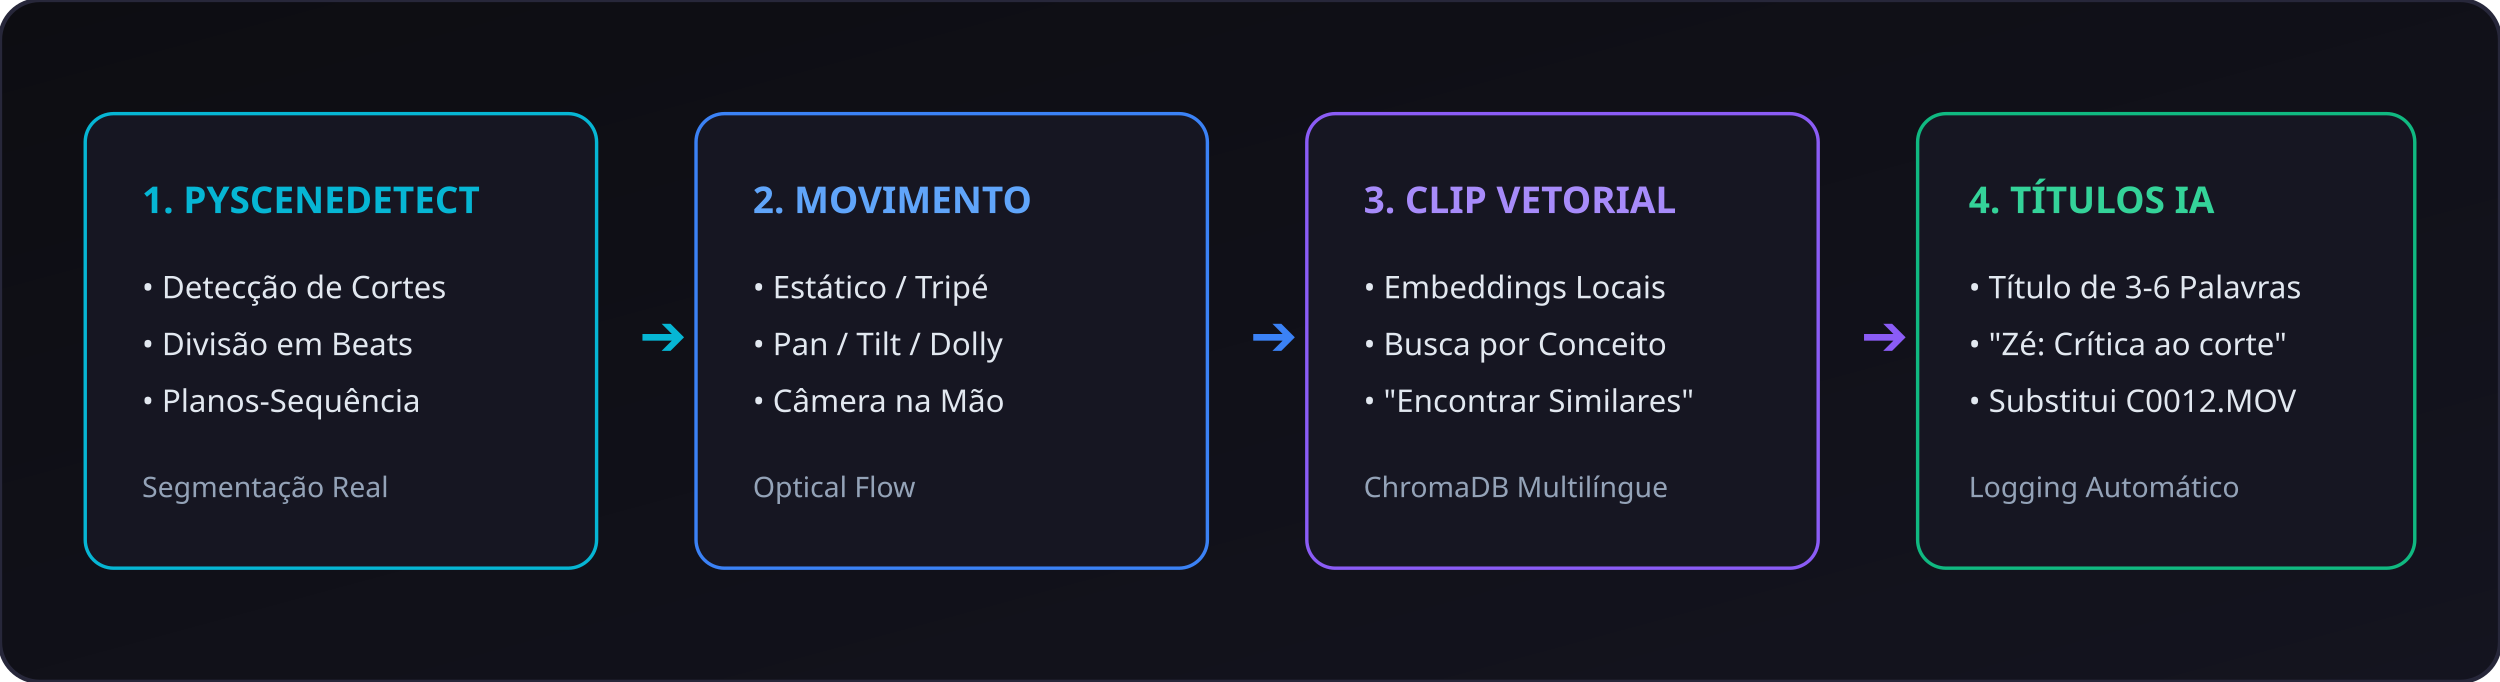
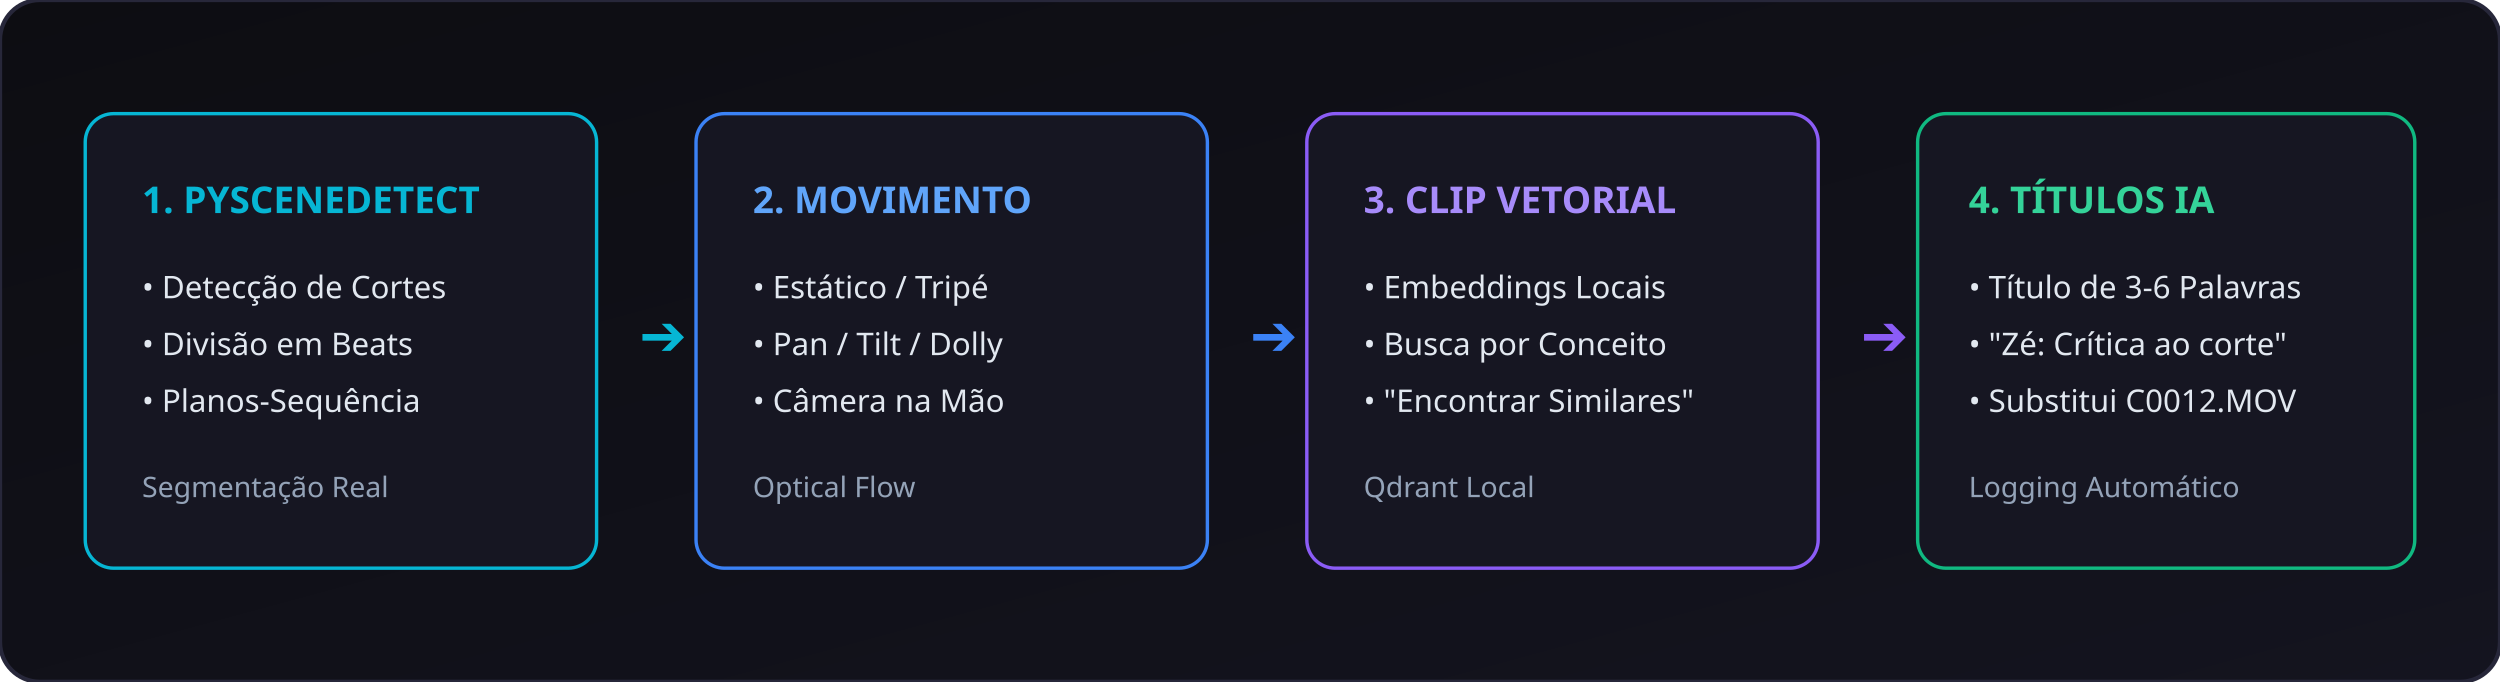
<svg xmlns="http://www.w3.org/2000/svg" viewBox="0 0 880 240" width="100%" height="100%">
  <defs>
    <linearGradient id="bgGrad" x1="0%" y1="0%" x2="100%" y2="100%">
      <stop offset="0%" stop-color="#0d0d12" />
      <stop offset="100%" stop-color="#14141f" />
    </linearGradient>
  </defs>
  <rect width="880" height="240" rx="14" fill="url(#bgGrad)" stroke="#27273a" stroke-width="1.5" />
  <g transform="translate(30, 40)">
    <rect width="180" height="160" rx="10" fill="#161622" stroke="#06b6d4" stroke-width="1.2" />
    <text x="20" y="35" fill="#06b6d4" font-family="sans-serif" font-size="13" font-weight="700">1. PYSCENEDETECT</text>
    <text x="20" y="65" fill="#e2e8f0" font-family="sans-serif" font-size="11">• Detecção de Cortes</text>
    <text x="20" y="85" fill="#e2e8f0" font-family="sans-serif" font-size="11">• Divisão em Beats</text>
    <text x="20" y="105" fill="#e2e8f0" font-family="sans-serif" font-size="11">• Planos-Sequência</text>
    <text x="20" y="135" fill="#94a3b8" font-family="sans-serif" font-size="10">Segmentação Real</text>
  </g>
  <text x="225" y="125" fill="#06b6d4" font-family="sans-serif" font-size="20">➔</text>
  <g transform="translate(245, 40)">
    <rect width="180" height="160" rx="10" fill="#161622" stroke="#3b82f6" stroke-width="1.2" />
    <text x="20" y="35" fill="#60a5fa" font-family="sans-serif" font-size="13" font-weight="700">2. MOVIMENTO</text>
    <text x="20" y="65" fill="#e2e8f0" font-family="sans-serif" font-size="11">• Estático / Tripé</text>
    <text x="20" y="85" fill="#e2e8f0" font-family="sans-serif" font-size="11">• Pan / Tilt / Dolly</text>
    <text x="20" y="105" fill="#e2e8f0" font-family="sans-serif" font-size="11">• Câmera na Mão</text>
    <text x="20" y="135" fill="#94a3b8" font-family="sans-serif" font-size="10">Optical Flow</text>
  </g>
  <text x="440" y="125" fill="#3b82f6" font-family="sans-serif" font-size="20">➔</text>
  <g transform="translate(460, 40)">
    <rect width="180" height="160" rx="10" fill="#161622" stroke="#8b5cf6" stroke-width="1.2" />
    <text x="20" y="35" fill="#a78bfa" font-family="sans-serif" font-size="13" font-weight="700">3. CLIP VETORIAL</text>
    <text x="20" y="65" fill="#e2e8f0" font-family="sans-serif" font-size="11">• Embeddings Locais</text>
    <text x="20" y="85" fill="#e2e8f0" font-family="sans-serif" font-size="11">• Busca por Conceito</text>
    <text x="20" y="105" fill="#e2e8f0" font-family="sans-serif" font-size="11">• "Encontrar Similares"</text>
-     <text x="20" y="135" fill="#94a3b8" font-family="sans-serif" font-size="10">ChromaDB Multilíngue</text>
+     <text x="20" y="135" fill="#94a3b8" font-family="sans-serif" font-size="10">Qdrant Local</text>
  </g>
  <text x="655" y="125" fill="#8b5cf6" font-family="sans-serif" font-size="20">➔</text>
  <g transform="translate(675, 40)">
    <rect width="175" height="160" rx="10" fill="#161622" stroke="#10b981" stroke-width="1.2" />
    <text x="18" y="35" fill="#34d399" font-family="sans-serif" font-size="13" font-weight="700">4. TÍTULOS IA</text>
    <text x="18" y="65" fill="#e2e8f0" font-family="sans-serif" font-size="11">• Título de 3-6 Palavras</text>
    <text x="18" y="85" fill="#e2e8f0" font-family="sans-serif" font-size="11">• "Zé: Crítica ao corte"</text>
    <text x="18" y="105" fill="#e2e8f0" font-family="sans-serif" font-size="11">• Substitui C0012.MOV</text>
    <text x="18" y="135" fill="#94a3b8" font-family="sans-serif" font-size="10">Logging Automático</text>
  </g>
</svg>
